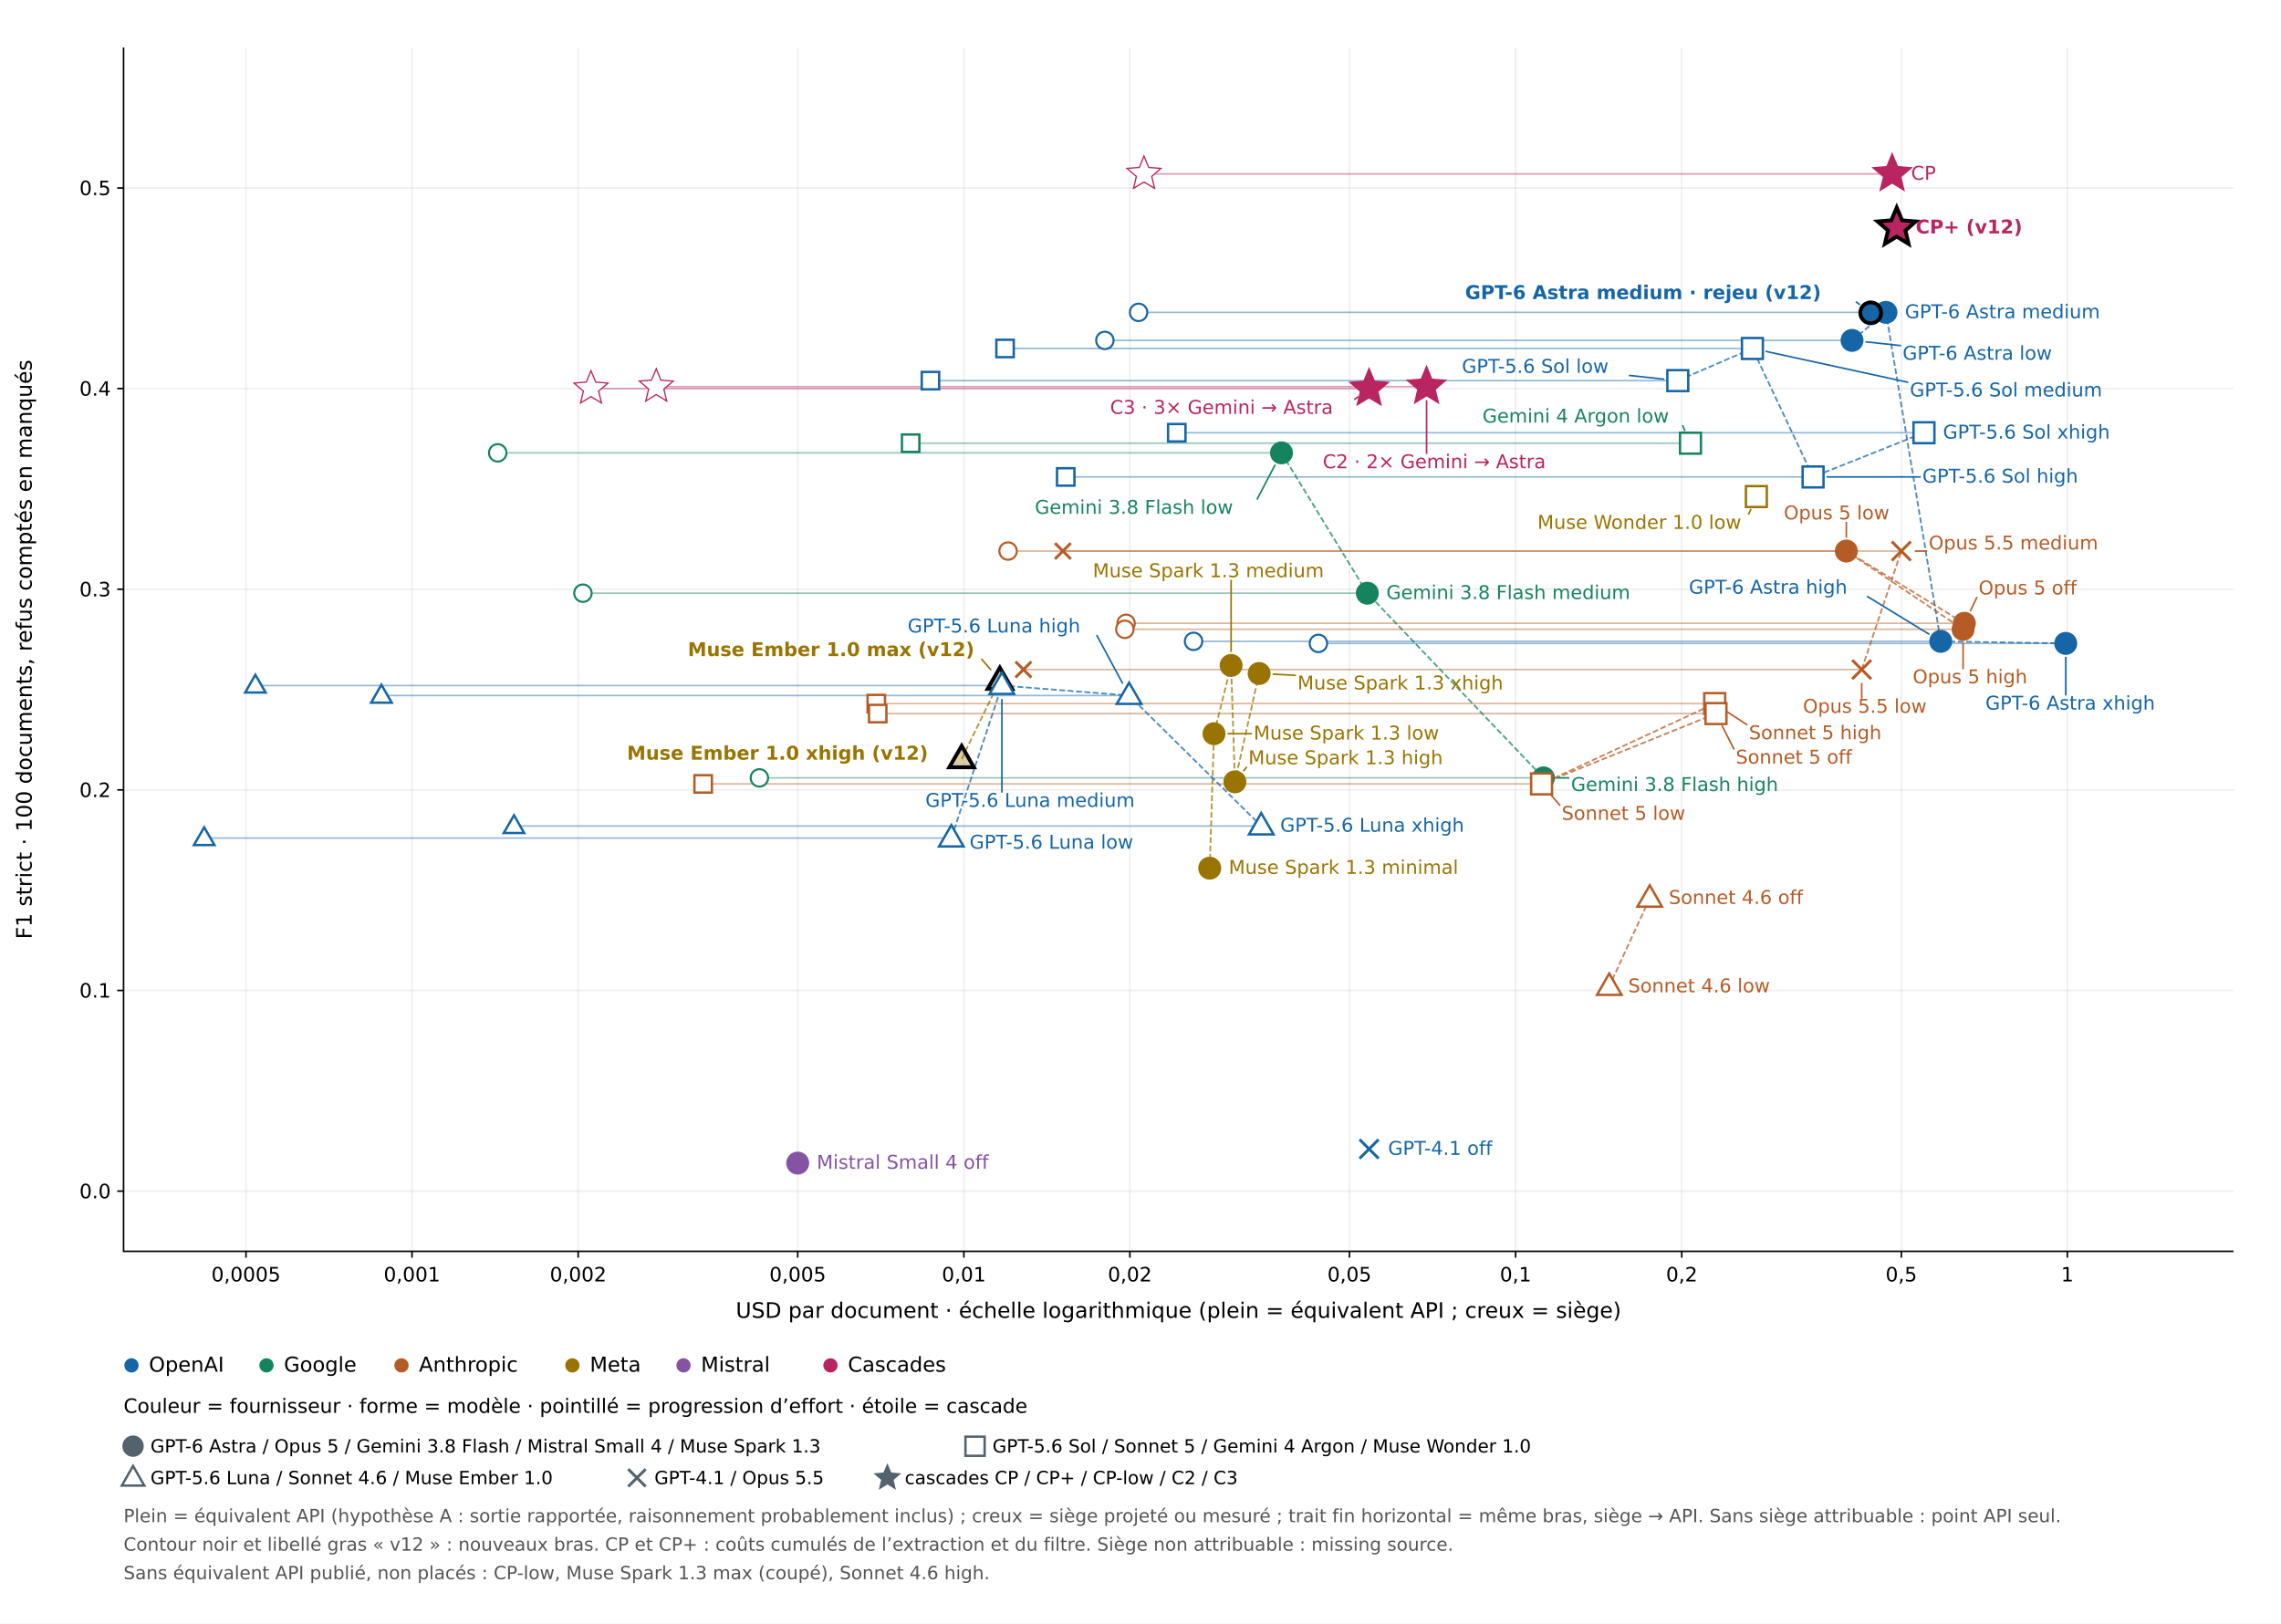
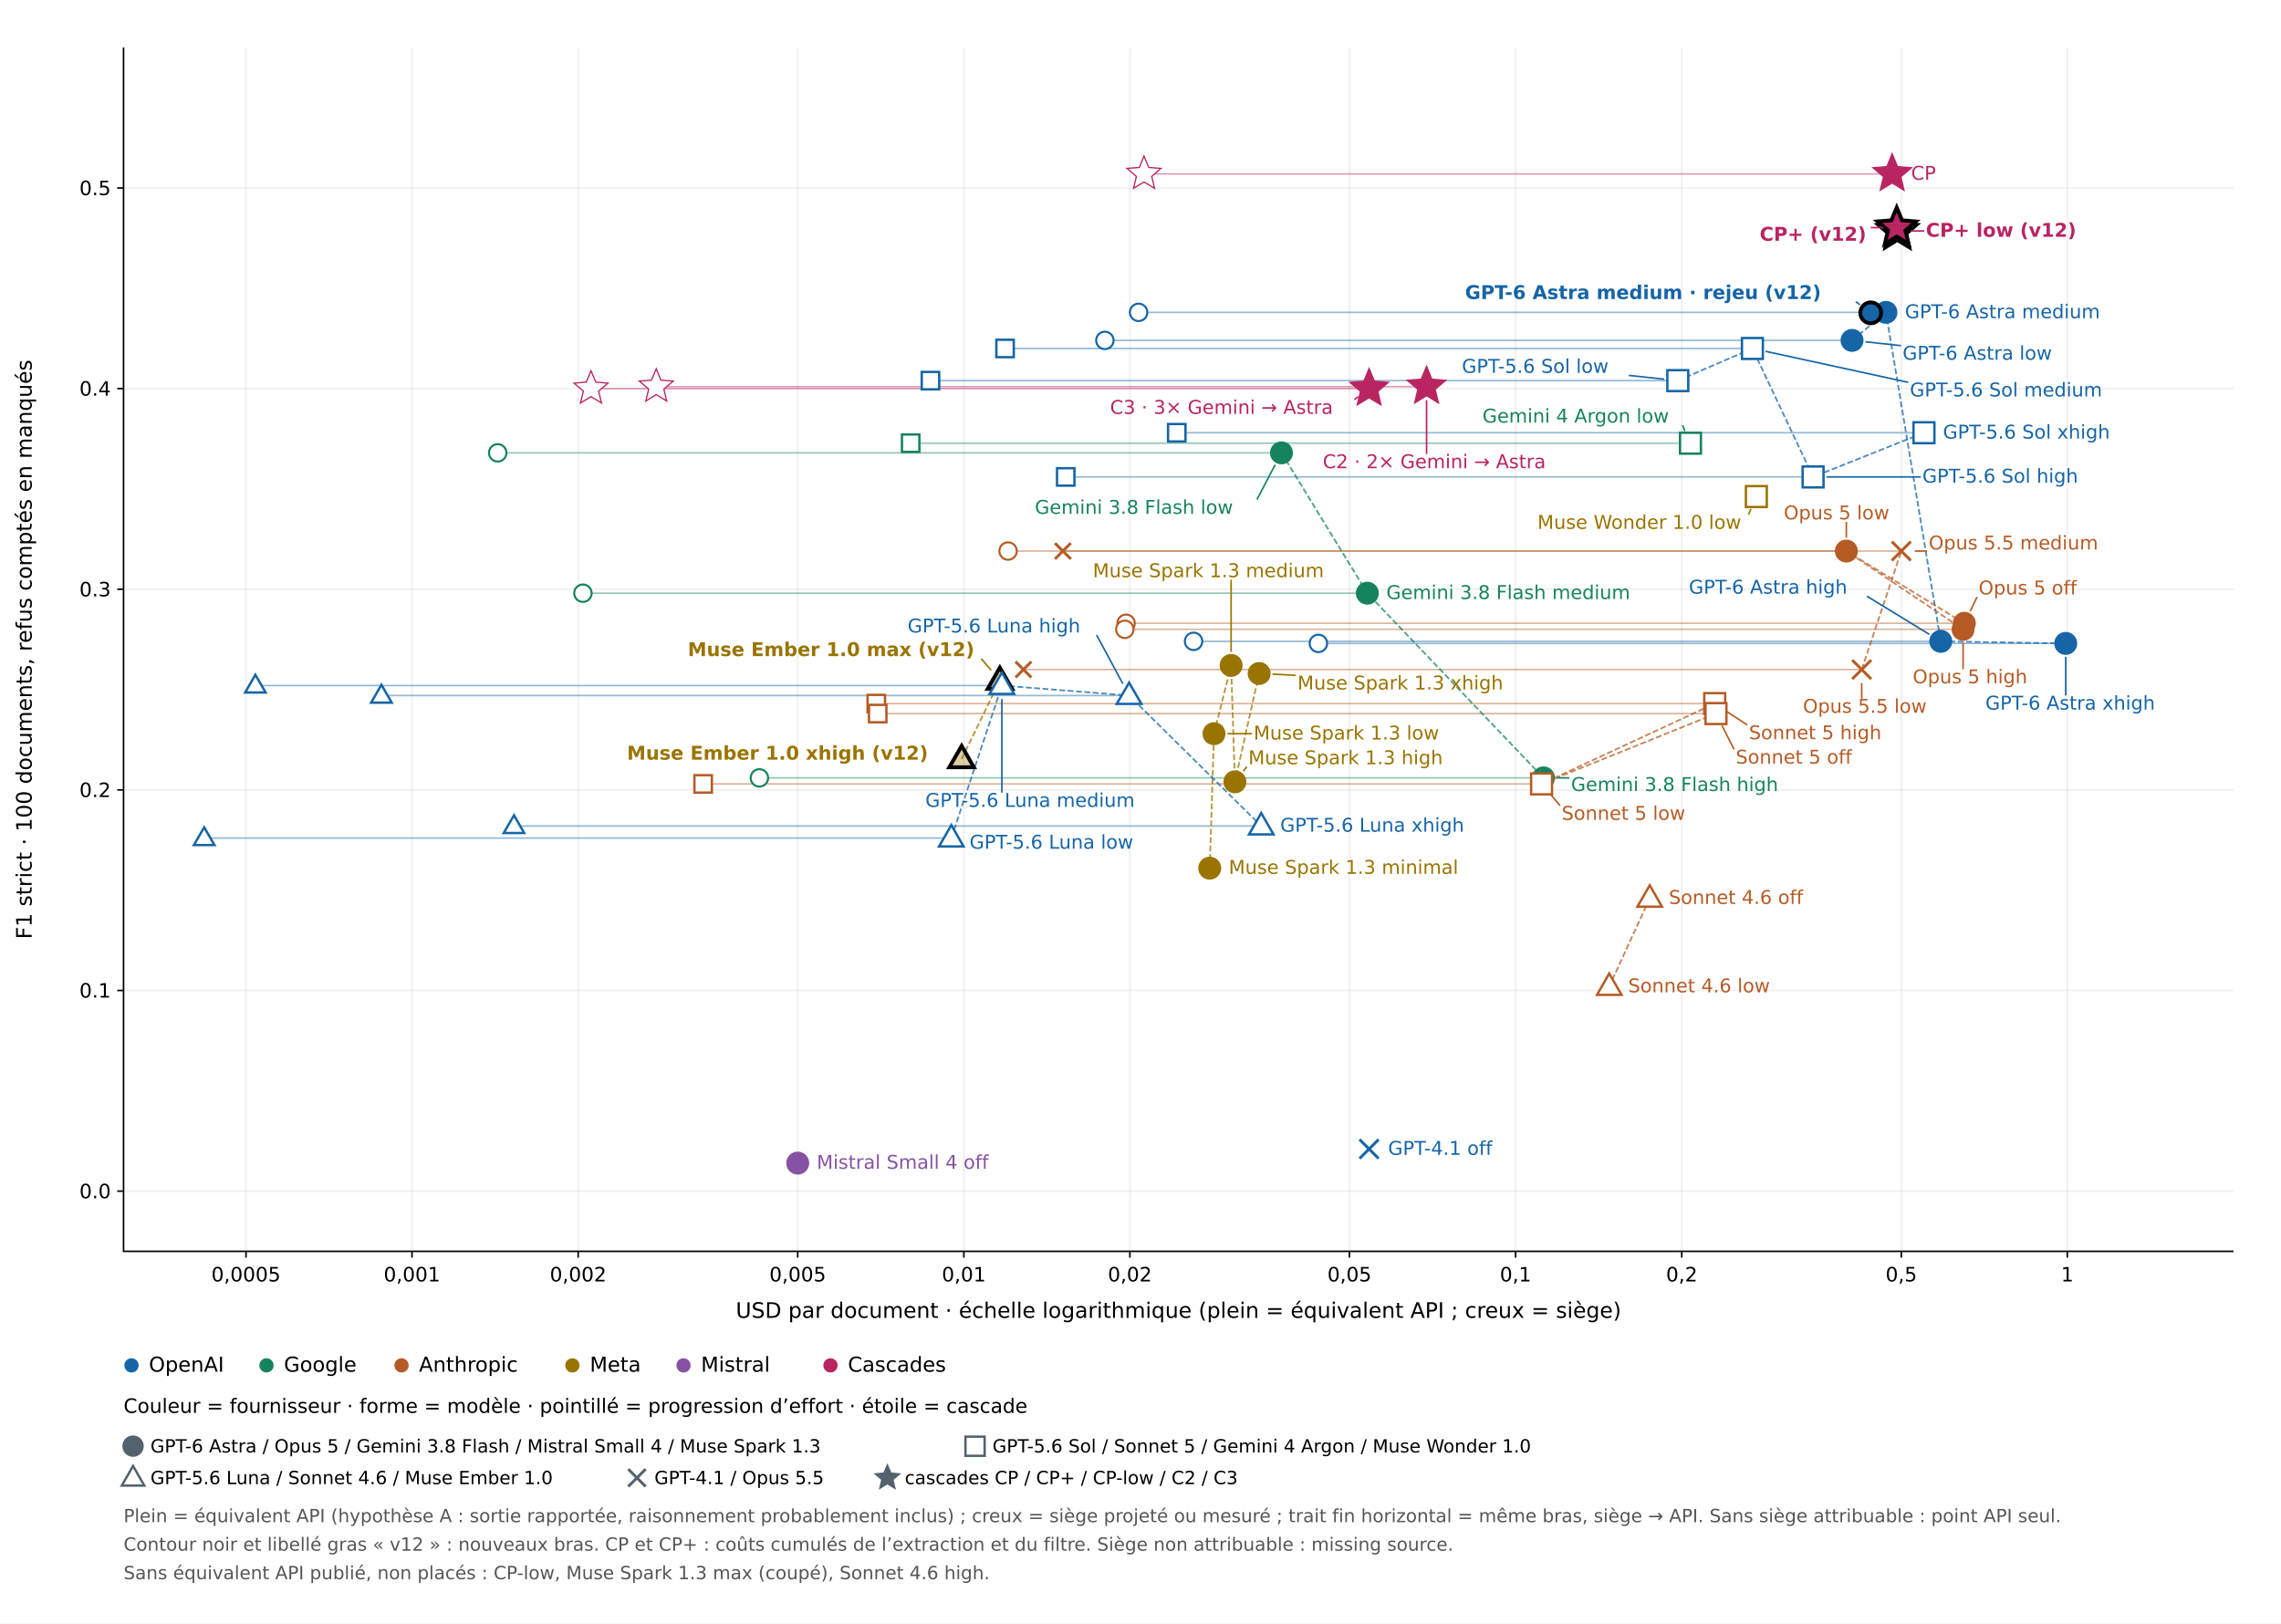
<svg xmlns="http://www.w3.org/2000/svg" width="1440" height="1025" viewBox="0 0 1440 1025">
  <rect width="1440" height="1025" fill="#ffffff" />
  <line x1="155.3" y1="30" x2="155.3" y2="790" stroke="#b0b0b0" stroke-opacity="0.2" />
  <line x1="155.3" y1="790" x2="155.3" y2="794" stroke="#000" />
  <text x="155.3" y="809" font-size="12.5" text-anchor="middle" style="font-family:'DejaVu Sans','Bitstream Vera Sans',sans-serif">0,0005</text>
  <line x1="260.1" y1="30" x2="260.1" y2="790" stroke="#b0b0b0" stroke-opacity="0.2" />
  <line x1="260.1" y1="790" x2="260.1" y2="794" stroke="#000" />
  <text x="260.1" y="809" font-size="12.5" text-anchor="middle" style="font-family:'DejaVu Sans','Bitstream Vera Sans',sans-serif">0,001</text>
  <line x1="365" y1="30" x2="365" y2="790" stroke="#b0b0b0" stroke-opacity="0.2" />
  <line x1="365" y1="790" x2="365" y2="794" stroke="#000" />
  <text x="365" y="809" font-size="12.5" text-anchor="middle" style="font-family:'DejaVu Sans','Bitstream Vera Sans',sans-serif">0,002</text>
  <line x1="503.6" y1="30" x2="503.6" y2="790" stroke="#b0b0b0" stroke-opacity="0.2" />
  <line x1="503.6" y1="790" x2="503.6" y2="794" stroke="#000" />
  <text x="503.6" y="809" font-size="12.5" text-anchor="middle" style="font-family:'DejaVu Sans','Bitstream Vera Sans',sans-serif">0,005</text>
  <line x1="608.5" y1="30" x2="608.5" y2="790" stroke="#b0b0b0" stroke-opacity="0.2" />
  <line x1="608.5" y1="790" x2="608.5" y2="794" stroke="#000" />
  <text x="608.5" y="809" font-size="12.5" text-anchor="middle" style="font-family:'DejaVu Sans','Bitstream Vera Sans',sans-serif">0,01</text>
  <line x1="713.3" y1="30" x2="713.3" y2="790" stroke="#b0b0b0" stroke-opacity="0.2" />
  <line x1="713.3" y1="790" x2="713.3" y2="794" stroke="#000" />
  <text x="713.3" y="809" font-size="12.5" text-anchor="middle" style="font-family:'DejaVu Sans','Bitstream Vera Sans',sans-serif">0,02</text>
  <line x1="851.9" y1="30" x2="851.9" y2="790" stroke="#b0b0b0" stroke-opacity="0.2" />
  <line x1="851.9" y1="790" x2="851.9" y2="794" stroke="#000" />
  <text x="851.9" y="809" font-size="12.5" text-anchor="middle" style="font-family:'DejaVu Sans','Bitstream Vera Sans',sans-serif">0,05</text>
  <line x1="956.8" y1="30" x2="956.8" y2="790" stroke="#b0b0b0" stroke-opacity="0.2" />
  <line x1="956.8" y1="790" x2="956.8" y2="794" stroke="#000" />
  <text x="956.8" y="809" font-size="12.5" text-anchor="middle" style="font-family:'DejaVu Sans','Bitstream Vera Sans',sans-serif">0,1</text>
  <line x1="1061.7" y1="30" x2="1061.7" y2="790" stroke="#b0b0b0" stroke-opacity="0.2" />
  <line x1="1061.7" y1="790" x2="1061.7" y2="794" stroke="#000" />
  <text x="1061.7" y="809" font-size="12.5" text-anchor="middle" style="font-family:'DejaVu Sans','Bitstream Vera Sans',sans-serif">0,2</text>
  <line x1="1200.3" y1="30" x2="1200.3" y2="790" stroke="#b0b0b0" stroke-opacity="0.2" />
  <line x1="1200.3" y1="790" x2="1200.3" y2="794" stroke="#000" />
  <text x="1200.3" y="809" font-size="12.5" text-anchor="middle" style="font-family:'DejaVu Sans','Bitstream Vera Sans',sans-serif">0,5</text>
  <line x1="1305.1" y1="30" x2="1305.1" y2="790" stroke="#b0b0b0" stroke-opacity="0.2" />
  <line x1="1305.1" y1="790" x2="1305.1" y2="794" stroke="#000" />
  <text x="1305.1" y="809" font-size="12.5" text-anchor="middle" style="font-family:'DejaVu Sans','Bitstream Vera Sans',sans-serif">1</text>
  <line x1="78" y1="752" x2="1410" y2="752" stroke="#b0b0b0" stroke-opacity="0.2" />
  <line x1="74" y1="752" x2="78" y2="752" stroke="#000" />
  <text x="70" y="756.5" font-size="12.5" text-anchor="end" style="font-family:'DejaVu Sans','Bitstream Vera Sans',sans-serif">0.0</text>
  <line x1="78" y1="625.3" x2="1410" y2="625.3" stroke="#b0b0b0" stroke-opacity="0.2" />
  <line x1="74" y1="625.3" x2="78" y2="625.3" stroke="#000" />
  <text x="70" y="629.8" font-size="12.5" text-anchor="end" style="font-family:'DejaVu Sans','Bitstream Vera Sans',sans-serif">0.1</text>
  <line x1="78" y1="498.7" x2="1410" y2="498.7" stroke="#b0b0b0" stroke-opacity="0.2" />
  <line x1="74" y1="498.7" x2="78" y2="498.7" stroke="#000" />
  <text x="70" y="503.2" font-size="12.5" text-anchor="end" style="font-family:'DejaVu Sans','Bitstream Vera Sans',sans-serif">0.2</text>
  <line x1="78" y1="372" x2="1410" y2="372" stroke="#b0b0b0" stroke-opacity="0.2" />
  <line x1="74" y1="372" x2="78" y2="372" stroke="#000" />
  <text x="70" y="376.5" font-size="12.5" text-anchor="end" style="font-family:'DejaVu Sans','Bitstream Vera Sans',sans-serif">0.3</text>
  <line x1="78" y1="245.3" x2="1410" y2="245.3" stroke="#b0b0b0" stroke-opacity="0.2" />
  <line x1="74" y1="245.3" x2="78" y2="245.3" stroke="#000" />
  <text x="70" y="249.8" font-size="12.5" text-anchor="end" style="font-family:'DejaVu Sans','Bitstream Vera Sans',sans-serif">0.4</text>
  <line x1="78" y1="118.7" x2="1410" y2="118.7" stroke="#b0b0b0" stroke-opacity="0.2" />
  <line x1="74" y1="118.7" x2="78" y2="118.7" stroke="#000" />
  <text x="70" y="123.2" font-size="12.5" text-anchor="end" style="font-family:'DejaVu Sans','Bitstream Vera Sans',sans-serif">0.5</text>
  <path d="M78 30 L78 790 L1410 790" fill="none" stroke="#000" stroke-width="1" />
  <text x="744" y="832" font-size="13.5" text-anchor="middle" style="font-family:'DejaVu Sans','Bitstream Vera Sans',sans-serif">USD par document · échelle logarithmique (plein = équivalent API ; creux = siège)</text>
  <text x="20" y="410" font-size="13.5" text-anchor="middle" transform="rotate(-90 20 410)" style="font-family:'DejaVu Sans','Bitstream Vera Sans',sans-serif">F1 strict · 100 documents, refus comptés en manqués</text>
  <path d="M718.8 197.2 L1190.6 197.2" stroke="#1565a7" stroke-width="1" stroke-opacity="0.45" fill="none" />
  <path d="M722.2 109.8 L1194.5 109.8" stroke="#b82561" stroke-width="1" stroke-opacity="0.45" fill="none" />
  <path d="M697.5 214.9 L1169.2 214.9" stroke="#1565a7" stroke-width="1" stroke-opacity="0.45" fill="none" />
  <path d="M742.9 273.2 L1214.6 273.2" stroke="#1565a7" stroke-width="1" stroke-opacity="0.45" fill="none" />
  <path d="M574.9 279.8 L1067.2 279.8" stroke="#16835f" stroke-width="1" stroke-opacity="0.45" fill="none" />
  <path d="M634.5 220 L1106.3 220" stroke="#1565a7" stroke-width="1" stroke-opacity="0.45" fill="none" />
  <path d="M587.4 240.3 L1059.2 240.3" stroke="#1565a7" stroke-width="1" stroke-opacity="0.45" fill="none" />
  <path d="M414.3 244.1 L900.6 244.1" stroke="#b82561" stroke-width="1" stroke-opacity="0.45" fill="none" />
  <path d="M373.1 245.3 L864.3 245.3" stroke="#b82561" stroke-width="1" stroke-opacity="0.45" fill="none" />
  <path d="M672.8 301.1 L1144.6 301.1" stroke="#1565a7" stroke-width="1" stroke-opacity="0.45" fill="none" />
  <path d="M671 347.9 L1200.3 347.9" stroke="#b55b25" stroke-width="1" stroke-opacity="0.45" fill="none" />
  <path d="M314.2 285.9 L809 285.9" stroke="#16835f" stroke-width="1" stroke-opacity="0.45" fill="none" />
  <path d="M832.3 406.2 L1304.1 406.2" stroke="#1565a7" stroke-width="1" stroke-opacity="0.45" fill="none" />
  <path d="M636.4 347.9 L1165.6 347.9" stroke="#b55b25" stroke-width="1" stroke-opacity="0.45" fill="none" />
  <path d="M753.5 404.9 L1225.2 404.9" stroke="#1565a7" stroke-width="1" stroke-opacity="0.45" fill="none" />
  <path d="M710.9 393.5 L1240.1 393.5" stroke="#b55b25" stroke-width="1" stroke-opacity="0.45" fill="none" />
  <path d="M710.1 397.3 L1239.3 397.3" stroke="#b55b25" stroke-width="1" stroke-opacity="0.45" fill="none" />
  <path d="M368 374.5 L863.2 374.5" stroke="#16835f" stroke-width="1" stroke-opacity="0.45" fill="none" />
  <path d="M646.1 422.7 L1175.3 422.7" stroke="#b55b25" stroke-width="1" stroke-opacity="0.45" fill="none" />
  <path d="M553.2 444.2 L1082.5 444.2" stroke="#b55b25" stroke-width="1" stroke-opacity="0.45" fill="none" />
  <path d="M240.8 439.1 L712.8 439.1" stroke="#1565a7" stroke-width="1" stroke-opacity="0.45" fill="none" />
  <path d="M554.1 450.5 L1083.3 450.5" stroke="#b55b25" stroke-width="1" stroke-opacity="0.45" fill="none" />
  <path d="M161.2 432.8 L632.5 432.8" stroke="#1565a7" stroke-width="1" stroke-opacity="0.45" fill="none" />
  <path d="M324.5 521.5 L796.2 521.5" stroke="#1565a7" stroke-width="1" stroke-opacity="0.45" fill="none" />
  <path d="M479.4 491.1 L974.4 491.1" stroke="#16835f" stroke-width="1" stroke-opacity="0.45" fill="none" />
  <path d="M443.9 494.9 L973.2 494.9" stroke="#b55b25" stroke-width="1" stroke-opacity="0.45" fill="none" />
  <path d="M128.9 529.1 L600.6 529.1" stroke="#1565a7" stroke-width="1" stroke-opacity="0.45" fill="none" />
  <path d="M1169.2 214.9 L1190.6 197.2 L1225.2 404.9 L1304.1 406.2" fill="none" stroke="#1565a7" stroke-width="1.1" stroke-dasharray="3.7,1.6" stroke-opacity="0.75" />
  <path d="M1059.2 240.3 L1106.3 220 L1144.6 301.1 L1214.6 273.2" fill="none" stroke="#1565a7" stroke-width="1.1" stroke-dasharray="3.7,1.6" stroke-opacity="0.75" />
  <path d="M1175.3 422.7 L1200.3 347.9" fill="none" stroke="#b55b25" stroke-width="1.1" stroke-dasharray="3.7,1.6" stroke-opacity="0.75" />
  <path d="M809 285.9 L863.2 374.5 L974.4 491.1" fill="none" stroke="#16835f" stroke-width="1.1" stroke-dasharray="3.7,1.6" stroke-opacity="0.75" />
  <path d="M1240.1 393.5 L1165.6 347.9 L1239.3 397.3" fill="none" stroke="#b55b25" stroke-width="1.1" stroke-dasharray="3.7,1.6" stroke-opacity="0.75" />
  <path d="M607.1 479.1 L631.2 429.6" fill="none" stroke="#9a7400" stroke-width="1.1" stroke-dasharray="3.7,1.6" stroke-opacity="0.75" />
  <path d="M763.7 548.1 L766.4 463.2 L777.2 420.1 L779.6 493.6 L794.9 425.2" fill="none" stroke="#9a7400" stroke-width="1.1" stroke-dasharray="3.7,1.6" stroke-opacity="0.75" />
  <path d="M1083.3 450.5 L973.2 494.9 L1082.5 444.2" fill="none" stroke="#b55b25" stroke-width="1.1" stroke-dasharray="3.7,1.6" stroke-opacity="0.75" />
  <path d="M600.6 529.1 L632.5 432.8 L712.8 439.1 L796.2 521.5" fill="none" stroke="#1565a7" stroke-width="1.1" stroke-dasharray="3.7,1.6" stroke-opacity="0.75" />
  <path d="M1041.5 567.1 L1015.9 622.8" fill="none" stroke="#b55b25" stroke-width="1.1" stroke-dasharray="3.7,1.6" stroke-opacity="0.75" />
  <circle cx="718.8" cy="197.2" r="5.5" fill="#ffffff" stroke="#1565a7" stroke-width="1.3" />
  <circle cx="1190.6" cy="197.2" r="6.6" fill="#1565a7" stroke="#1565a7" stroke-width="1.3" />
  <path d="M722.2 98.5 L725.2 105.7 L732.9 106.3 L727.1 111.4 L728.9 118.9 L722.2 114.9 L715.6 118.9 L717.4 111.4 L711.5 106.3 L719.3 105.7 Z" fill="#ffffff" stroke="#b82561" stroke-width="0.8" />
  <path d="M1194.5 97 L1197.9 105.2 L1206.7 105.9 L1200 111.6 L1202 120.1 L1194.5 115.5 L1187 120.1 L1189.1 111.6 L1182.4 105.9 L1191.2 105.2 Z" fill="#b82561" stroke="#b82561" stroke-width="0.8" />
  <circle cx="1181" cy="197.5" r="6.6" fill="#1565a7" stroke="#000000" stroke-width="2.4" />
+   <path d="M1197.8 133.1 L1201.2 141.2 L1209.9 141.9 L1203.3 147.6 L1205.3 156.1 L1197.8 151.5 L1190.3 156.1 L1192.4 147.6 L1185.7 141.9 L1194.4 141.2 Z" fill="#b82561" stroke="#000000" stroke-width="2.4" />
  <path d="M1197.4 131 L1200.8 139.1 L1209.5 139.8 L1202.9 145.5 L1204.9 154 L1197.4 149.4 L1189.9 154 L1191.9 145.5 L1185.3 139.8 L1194 139.1 Z" fill="#b82561" stroke="#000000" stroke-width="2.4" />
  <circle cx="697.5" cy="214.9" r="5.5" fill="#ffffff" stroke="#1565a7" stroke-width="1.3" />
  <circle cx="1169.2" cy="214.9" r="6.6" fill="#1565a7" stroke="#1565a7" stroke-width="1.3" />
  <rect x="737.4" y="267.7" width="11" height="11" fill="#ffffff" fill-opacity="1" stroke="#1565a7" stroke-width="1.5" />
  <rect x="1208" y="266.6" width="13.2" height="13.2" fill="#ffffff" fill-opacity="1" stroke="#1565a7" stroke-width="1.5" />
  <rect x="569.4" y="274.3" width="11" height="11" fill="#ffffff" fill-opacity="1" stroke="#16835f" stroke-width="1.5" />
  <rect x="1060.6" y="273.2" width="13.2" height="13.2" fill="#ffffff" fill-opacity="1" stroke="#16835f" stroke-width="1.5" />
  <rect x="629" y="214.5" width="11" height="11" fill="#ffffff" fill-opacity="1" stroke="#1565a7" stroke-width="1.5" />
  <rect x="1099.7" y="213.4" width="13.2" height="13.2" fill="#ffffff" fill-opacity="1" stroke="#1565a7" stroke-width="1.5" />
  <rect x="581.9" y="234.8" width="11" height="11" fill="#ffffff" fill-opacity="1" stroke="#1565a7" stroke-width="1.5" />
  <rect x="1052.6" y="233.7" width="13.2" height="13.2" fill="#ffffff" fill-opacity="1" stroke="#1565a7" stroke-width="1.5" />
  <path d="M414.3 232.8 L417.2 240 L425 240.6 L419.1 245.6 L420.9 253.2 L414.3 249.1 L407.7 253.2 L409.5 245.6 L403.6 240.6 L411.3 240 Z" fill="#ffffff" stroke="#b82561" stroke-width="0.8" />
  <path d="M900.6 231.3 L903.9 239.4 L912.7 240.1 L906 245.8 L908.1 254.4 L900.6 249.8 L893.1 254.4 L895.1 245.8 L888.4 240.1 L897.2 239.4 Z" fill="#b82561" stroke="#b82561" stroke-width="0.8" />
  <path d="M373.1 234.1 L376.1 241.2 L383.8 241.9 L377.9 246.9 L379.7 254.4 L373.1 250.4 L366.5 254.4 L368.3 246.9 L362.4 241.9 L370.1 241.2 Z" fill="#ffffff" stroke="#b82561" stroke-width="0.8" />
  <path d="M864.3 232.6 L867.7 240.7 L876.5 241.4 L869.8 247.1 L871.8 255.6 L864.3 251.1 L856.8 255.6 L858.9 247.1 L852.2 241.4 L861 240.7 Z" fill="#b82561" stroke="#b82561" stroke-width="0.8" />
  <rect x="667.3" y="295.6" width="11" height="11" fill="#ffffff" fill-opacity="1" stroke="#1565a7" stroke-width="1.5" />
  <rect x="1138" y="294.5" width="13.2" height="13.2" fill="#ffffff" fill-opacity="1" stroke="#1565a7" stroke-width="1.5" />
  <rect x="1102.2" y="306.9" width="13.2" height="13.2" fill="#ffffff" fill-opacity="1" stroke="#9a7400" stroke-width="1.5" />
  <path d="M666 342.9 L676 352.9 M666 352.9 L676 342.9" stroke="#b55b25" stroke-width="1.8" fill="none" />
  <path d="M1194.3 341.9 L1206.3 353.9 M1194.3 353.9 L1206.3 341.9" stroke="#b55b25" stroke-width="1.8" fill="none" />
  <circle cx="314.2" cy="285.9" r="5.5" fill="#ffffff" stroke="#16835f" stroke-width="1.3" />
  <circle cx="809" cy="285.9" r="6.6" fill="#16835f" stroke="#16835f" stroke-width="1.3" />
  <circle cx="832.3" cy="406.2" r="5.5" fill="#ffffff" stroke="#1565a7" stroke-width="1.3" />
  <circle cx="1304.1" cy="406.2" r="6.6" fill="#1565a7" stroke="#1565a7" stroke-width="1.3" />
  <circle cx="636.4" cy="347.9" r="5.5" fill="#ffffff" stroke="#b55b25" stroke-width="1.3" />
  <circle cx="1165.6" cy="347.9" r="6.6" fill="#b55b25" stroke="#b55b25" stroke-width="1.3" />
  <circle cx="753.5" cy="404.9" r="5.5" fill="#ffffff" stroke="#1565a7" stroke-width="1.3" />
  <circle cx="1225.2" cy="404.9" r="6.6" fill="#1565a7" stroke="#1565a7" stroke-width="1.3" />
  <circle cx="710.9" cy="393.5" r="5.5" fill="#ffffff" stroke="#b55b25" stroke-width="1.3" />
  <circle cx="1240.1" cy="393.5" r="6.6" fill="#b55b25" stroke="#b55b25" stroke-width="1.3" />
  <circle cx="710.1" cy="397.3" r="5.5" fill="#ffffff" stroke="#b55b25" stroke-width="1.3" />
  <circle cx="1239.3" cy="397.3" r="6.6" fill="#b55b25" stroke="#b55b25" stroke-width="1.3" />
  <path d="M631.2 421.5 L639 434.9 L623.5 434.9 Z" fill="#9a7400" fill-opacity="0.35" stroke="#000000" stroke-width="2.4" />
  <circle cx="794.9" cy="425.2" r="6.6" fill="#9a7400" stroke="#9a7400" stroke-width="1.3" />
  <circle cx="368" cy="374.5" r="5.5" fill="#ffffff" stroke="#16835f" stroke-width="1.3" />
  <circle cx="863.2" cy="374.5" r="6.6" fill="#16835f" stroke="#16835f" stroke-width="1.3" />
  <path d="M641.1 417.7 L651.1 427.7 M641.1 427.7 L651.1 417.7" stroke="#b55b25" stroke-width="1.8" fill="none" />
  <path d="M1169.3 416.7 L1181.3 428.7 M1169.3 428.7 L1181.3 416.7" stroke="#b55b25" stroke-width="1.8" fill="none" />
  <circle cx="777.2" cy="420.1" r="6.6" fill="#9a7400" stroke="#9a7400" stroke-width="1.3" />
  <path d="M607.1 470.9 L614.8 484.4 L599.3 484.4 Z" fill="#9a7400" fill-opacity="0.35" stroke="#000000" stroke-width="2.4" />
  <rect x="547.7" y="438.7" width="11" height="11" fill="#ffffff" fill-opacity="1" stroke="#b55b25" stroke-width="1.5" />
  <rect x="1075.9" y="437.6" width="13.2" height="13.2" fill="#ffffff" fill-opacity="1" stroke="#b55b25" stroke-width="1.5" />
  <path d="M240.8 432.3 L247.3 443.6 L234.3 443.6 Z" fill="#ffffff" fill-opacity="1" stroke="#1565a7" stroke-width="1.5" />
  <path d="M712.8 431 L720.6 444.4 L705 444.4 Z" fill="#ffffff" fill-opacity="1" stroke="#1565a7" stroke-width="1.5" />
  <rect x="548.6" y="445" width="11" height="11" fill="#ffffff" fill-opacity="1" stroke="#b55b25" stroke-width="1.5" />
  <rect x="1076.7" y="443.9" width="13.2" height="13.2" fill="#ffffff" fill-opacity="1" stroke="#b55b25" stroke-width="1.5" />
  <path d="M161.2 426 L167.7 437.2 L154.8 437.2 Z" fill="#ffffff" fill-opacity="1" stroke="#1565a7" stroke-width="1.5" />
  <path d="M632.5 424.6 L640.2 438.1 L624.7 438.1 Z" fill="#ffffff" fill-opacity="1" stroke="#1565a7" stroke-width="1.5" />
  <circle cx="766.4" cy="463.2" r="6.6" fill="#9a7400" stroke="#9a7400" stroke-width="1.3" />
  <circle cx="779.6" cy="493.6" r="6.6" fill="#9a7400" stroke="#9a7400" stroke-width="1.3" />
  <path d="M324.5 514.7 L330.9 525.9 L318 525.9 Z" fill="#ffffff" fill-opacity="1" stroke="#1565a7" stroke-width="1.5" />
  <path d="M796.2 513.3 L804 526.8 L788.5 526.8 Z" fill="#ffffff" fill-opacity="1" stroke="#1565a7" stroke-width="1.5" />
  <circle cx="479.4" cy="491.1" r="5.5" fill="#ffffff" stroke="#16835f" stroke-width="1.3" />
  <circle cx="974.4" cy="491.1" r="6.6" fill="#16835f" stroke="#16835f" stroke-width="1.3" />
  <rect x="438.4" y="489.4" width="11" height="11" fill="#ffffff" fill-opacity="1" stroke="#b55b25" stroke-width="1.5" />
  <rect x="966.6" y="488.3" width="13.2" height="13.2" fill="#ffffff" fill-opacity="1" stroke="#b55b25" stroke-width="1.5" />
  <path d="M128.9 522.3 L135.4 533.5 L122.4 533.5 Z" fill="#ffffff" fill-opacity="1" stroke="#1565a7" stroke-width="1.5" />
  <path d="M600.6 520.9 L608.3 534.4 L592.8 534.4 Z" fill="#ffffff" fill-opacity="1" stroke="#1565a7" stroke-width="1.5" />
  <circle cx="763.7" cy="548.1" r="6.6" fill="#9a7400" stroke="#9a7400" stroke-width="1.3" />
  <path d="M1041.5 558.9 L1049.2 572.4 L1033.7 572.4 Z" fill="#ffffff" fill-opacity="1" stroke="#b55b25" stroke-width="1.5" />
  <path d="M1015.9 614.6 L1023.7 628.1 L1008.2 628.1 Z" fill="#ffffff" fill-opacity="1" stroke="#b55b25" stroke-width="1.5" />
  <path d="M858.3 719.4 L870.3 731.4 M858.3 731.4 L870.3 719.4" stroke="#1565a7" stroke-width="1.8" fill="none" />
  <circle cx="503.6" cy="734.3" r="6.6" fill="#8652a3" stroke="#8652a3" stroke-width="1.3" />
  <text x="1202.6" y="200.9" font-size="12" fill="#1565a7" style="font-family:'DejaVu Sans','Bitstream Vera Sans',sans-serif">GPT-6 Astra medium</text>
  <text x="1206.5" y="113.5" font-size="12" fill="#b82561" style="font-family:'DejaVu Sans','Bitstream Vera Sans',sans-serif">CP</text>
  <path d="M1174.2 192.4 L1171.6 190.5" stroke="#1565a7" stroke-width="1" fill="none" />
  <text x="924.9" y="188.8" font-size="12" fill="#1565a7" font-weight="bold" style="font-family:'DejaVu Sans','Bitstream Vera Sans',sans-serif">GPT-6 Astra medium · rejeu (v12)</text>
-   <text x="1209.4" y="147.4" font-size="12" fill="#b82561" font-weight="bold" style="font-family:'DejaVu Sans','Bitstream Vera Sans',sans-serif">CP+ (v12)</text>
+   <path d="M1206.3 145.8 L1214.8 145.8" stroke="#b82561" stroke-width="1" fill="none" />
+   <text x="1215.8" y="149.5" font-size="12" fill="#b82561" font-weight="bold" style="font-family:'DejaVu Sans','Bitstream Vera Sans',sans-serif">CP+ low (v12)</text>
+   <path d="M1188.9 143.7 L1181 143.7" stroke="#b82561" stroke-width="1" fill="none" />
+   <text x="1110.9" y="152" font-size="12" fill="#b82561" font-weight="bold" style="font-family:'DejaVu Sans','Bitstream Vera Sans',sans-serif">CP+ (v12)</text>
  <path d="M1177.7 215.8 L1200.1 218.2" stroke="#1565a7" stroke-width="1" fill="none" />
  <text x="1201.1" y="227.1" font-size="12" fill="#1565a7" style="font-family:'DejaVu Sans','Bitstream Vera Sans',sans-serif">GPT-6 Astra low</text>
  <text x="1226.6" y="276.9" font-size="12" fill="#1565a7" style="font-family:'DejaVu Sans','Bitstream Vera Sans',sans-serif">GPT-5.6 Sol xhigh</text>
  <path d="M1063.7 272.1 L1062.2 268.5" stroke="#16835f" stroke-width="1" fill="none" />
  <text x="935.9" y="266.8" font-size="12" fill="#16835f" style="font-family:'DejaVu Sans','Bitstream Vera Sans',sans-serif">Gemini 4 Argon low</text>
  <path d="M1114.6 221.8 L1204.7 241.4" stroke="#1565a7" stroke-width="1" fill="none" />
  <text x="1205.7" y="250.3" font-size="12" fill="#1565a7" style="font-family:'DejaVu Sans','Bitstream Vera Sans',sans-serif">GPT-5.6 Sol medium</text>
  <path d="M1050.7 239.4 L1028.3 237" stroke="#1565a7" stroke-width="1" fill="none" />
  <text x="922.9" y="235.4" font-size="12" fill="#1565a7" style="font-family:'DejaVu Sans','Bitstream Vera Sans',sans-serif">GPT-5.6 Sol low</text>
  <path d="M900.6 252.6 L900.6 286.6" stroke="#b82561" stroke-width="1" fill="none" />
  <text x="835.1" y="295.6" font-size="12" fill="#b82561" style="font-family:'DejaVu Sans','Bitstream Vera Sans',sans-serif">C2 · 2× Gemini → Astra</text>
  <path d="M857.5 250.4 L855 252.3" stroke="#b82561" stroke-width="1" fill="none" />
  <text x="700.8" y="261.3" font-size="12" fill="#b82561" style="font-family:'DejaVu Sans','Bitstream Vera Sans',sans-serif">C3 · 3× Gemini → Astra</text>
  <path d="M1153.1 301.1 L1212.6 301.1" stroke="#1565a7" stroke-width="1" fill="none" />
  <text x="1213.6" y="304.7" font-size="12" fill="#1565a7" style="font-family:'DejaVu Sans','Bitstream Vera Sans',sans-serif">GPT-5.6 Sol high</text>
  <path d="M1105.4 321.3 L1103.8 324.9" stroke="#9a7400" stroke-width="1" fill="none" />
  <text x="970.6" y="333.9" font-size="12" fill="#9a7400" style="font-family:'DejaVu Sans','Bitstream Vera Sans',sans-serif">Muse Wonder 1.0 low</text>
  <path d="M1208.8 347.9 L1216.6 347.9" stroke="#b55b25" stroke-width="1" fill="none" />
  <text x="1217.6" y="346.9" font-size="12" fill="#b55b25" style="font-family:'DejaVu Sans','Bitstream Vera Sans',sans-serif">Opus 5.5 medium</text>
  <path d="M805 293.4 L793.5 315.4" stroke="#16835f" stroke-width="1" fill="none" />
  <text x="653.3" y="324.4" font-size="12" fill="#16835f" style="font-family:'DejaVu Sans','Bitstream Vera Sans',sans-serif">Gemini 3.8 Flash low</text>
  <path d="M1304.1 414.7 L1304.1 439.1" stroke="#1565a7" stroke-width="1" fill="none" />
  <text x="1253.4" y="448" font-size="12" fill="#1565a7" style="font-family:'DejaVu Sans','Bitstream Vera Sans',sans-serif">GPT-6 Astra xhigh</text>
  <path d="M1165.6 339.4 L1165.6 329.5" stroke="#b55b25" stroke-width="1" fill="none" />
  <text x="1126.1" y="327.9" font-size="12" fill="#b55b25" style="font-family:'DejaVu Sans','Bitstream Vera Sans',sans-serif">Opus 5 low</text>
  <path d="M1218 400.5 L1178.6 376.4" stroke="#1565a7" stroke-width="1" fill="none" />
  <text x="1066.2" y="374.8" font-size="12" fill="#1565a7" style="font-family:'DejaVu Sans','Bitstream Vera Sans',sans-serif">GPT-6 Astra high</text>
  <path d="M1243.8 385.9 L1248.1 376.9" stroke="#b55b25" stroke-width="1" fill="none" />
  <text x="1249.1" y="375.3" font-size="12" fill="#b55b25" style="font-family:'DejaVu Sans','Bitstream Vera Sans',sans-serif">Opus 5 off</text>
  <path d="M1239.3 405.8 L1239.3 422.5" stroke="#b55b25" stroke-width="1" fill="none" />
  <text x="1207.5" y="431.4" font-size="12" fill="#b55b25" style="font-family:'DejaVu Sans','Bitstream Vera Sans',sans-serif">Opus 5 high</text>
  <path d="M625.7 423.1 L619.5 415.9" stroke="#9a7400" stroke-width="1" fill="none" />
  <text x="434.2" y="414.2" font-size="12" fill="#9a7400" font-weight="bold" style="font-family:'DejaVu Sans','Bitstream Vera Sans',sans-serif">Muse Ember 1.0 max (v12)</text>
  <path d="M803.4 425.6 L818.1 426.4" stroke="#9a7400" stroke-width="1" fill="none" />
  <text x="819.1" y="435.3" font-size="12" fill="#9a7400" style="font-family:'DejaVu Sans','Bitstream Vera Sans',sans-serif">Muse Spark 1.3 xhigh</text>
  <text x="875.2" y="378.2" font-size="12" fill="#16835f" style="font-family:'DejaVu Sans','Bitstream Vera Sans',sans-serif">Gemini 3.8 Flash medium</text>
  <path d="M1175.3 431.2 L1175.3 441.1" stroke="#b55b25" stroke-width="1" fill="none" />
  <text x="1138.2" y="450" font-size="12" fill="#b55b25" style="font-family:'DejaVu Sans','Bitstream Vera Sans',sans-serif">Opus 5.5 low</text>
  <path d="M777.2 411.6 L777.2 366" stroke="#9a7400" stroke-width="1" fill="none" />
  <text x="689.9" y="364.4" font-size="12" fill="#9a7400" style="font-family:'DejaVu Sans','Bitstream Vera Sans',sans-serif">Muse Spark 1.3 medium</text>
  <text x="395.8" y="479.6" font-size="12" fill="#9a7400" font-weight="bold" style="font-family:'DejaVu Sans','Bitstream Vera Sans',sans-serif">Muse Ember 1.0 xhigh (v12)</text>
  <path d="M1089.6 448.9 L1103.1 457.7" stroke="#b55b25" stroke-width="1" fill="none" />
  <text x="1104.1" y="466.7" font-size="12" fill="#b55b25" style="font-family:'DejaVu Sans','Bitstream Vera Sans',sans-serif">Sonnet 5 high</text>
  <path d="M708.8 431.6 L692.3 400.9" stroke="#1565a7" stroke-width="1" fill="none" />
  <text x="573" y="399.3" font-size="12" fill="#1565a7" style="font-family:'DejaVu Sans','Bitstream Vera Sans',sans-serif">GPT-5.6 Luna high</text>
  <path d="M1087.1 458.1 L1094.8 473.2" stroke="#b55b25" stroke-width="1" fill="none" />
  <text x="1095.8" y="482.1" font-size="12" fill="#b55b25" style="font-family:'DejaVu Sans','Bitstream Vera Sans',sans-serif">Sonnet 5 off</text>
  <path d="M632.5 441.3 L632.5 500.4" stroke="#1565a7" stroke-width="1" fill="none" />
  <text x="584.2" y="509.4" font-size="12" fill="#1565a7" style="font-family:'DejaVu Sans','Bitstream Vera Sans',sans-serif">GPT-5.6 Luna medium</text>
  <path d="M774.9 463.2 L790.4 463.2" stroke="#9a7400" stroke-width="1" fill="none" />
  <text x="791.4" y="466.9" font-size="12" fill="#9a7400" style="font-family:'DejaVu Sans','Bitstream Vera Sans',sans-serif">Muse Spark 1.3 low</text>
  <path d="M784.9 486.9 L787.1 484.1" stroke="#9a7400" stroke-width="1" fill="none" />
  <text x="788.1" y="482.5" font-size="12" fill="#9a7400" style="font-family:'DejaVu Sans','Bitstream Vera Sans',sans-serif">Muse Spark 1.3 high</text>
  <text x="808.2" y="525.1" font-size="12" fill="#1565a7" style="font-family:'DejaVu Sans','Bitstream Vera Sans',sans-serif">GPT-5.6 Luna xhigh</text>
  <path d="M982.9 491.1 L990.8 491.1" stroke="#16835f" stroke-width="1" fill="none" />
  <text x="991.8" y="499.4" font-size="12" fill="#16835f" style="font-family:'DejaVu Sans','Bitstream Vera Sans',sans-serif">Gemini 3.8 Flash high</text>
  <path d="M978.7 501.3 L984.9 508.6" stroke="#b55b25" stroke-width="1" fill="none" />
  <text x="985.9" y="517.6" font-size="12" fill="#b55b25" style="font-family:'DejaVu Sans','Bitstream Vera Sans',sans-serif">Sonnet 5 low</text>
  <text x="612.1" y="535.8" font-size="12" fill="#1565a7" style="font-family:'DejaVu Sans','Bitstream Vera Sans',sans-serif">GPT-5.6 Luna low</text>
  <text x="775.7" y="551.7" font-size="12" fill="#9a7400" style="font-family:'DejaVu Sans','Bitstream Vera Sans',sans-serif">Muse Spark 1.3 minimal</text>
  <text x="1053.5" y="570.7" font-size="12" fill="#b55b25" style="font-family:'DejaVu Sans','Bitstream Vera Sans',sans-serif">Sonnet 4.6 off</text>
  <text x="1027.9" y="626.5" font-size="12" fill="#b55b25" style="font-family:'DejaVu Sans','Bitstream Vera Sans',sans-serif">Sonnet 4.6 low</text>
  <text x="876.3" y="729.1" font-size="12" fill="#1565a7" style="font-family:'DejaVu Sans','Bitstream Vera Sans',sans-serif">GPT-4.1 off</text>
  <text x="515.6" y="737.9" font-size="12" fill="#8652a3" style="font-family:'DejaVu Sans','Bitstream Vera Sans',sans-serif">Mistral Small 4 off</text>
  <circle cx="83" cy="862" r="4.5" fill="#1565a7" />
  <text x="94" y="866" font-size="13" style="font-family:'DejaVu Sans','Bitstream Vera Sans',sans-serif">OpenAI</text>
  <circle cx="168.24" cy="862" r="4.5" fill="#16835f" />
  <text x="179.24" y="866" font-size="13" style="font-family:'DejaVu Sans','Bitstream Vera Sans',sans-serif">Google</text>
  <circle cx="253.48" cy="862" r="4.5" fill="#b55b25" />
  <text x="264.48" y="866" font-size="13" style="font-family:'DejaVu Sans','Bitstream Vera Sans',sans-serif">Anthropic</text>
  <circle cx="361.34" cy="862" r="4.5" fill="#9a7400" />
  <text x="372.34" y="866" font-size="13" style="font-family:'DejaVu Sans','Bitstream Vera Sans',sans-serif">Meta</text>
  <circle cx="431.5" cy="862" r="4.5" fill="#8652a3" />
  <text x="442.5" y="866" font-size="13" style="font-family:'DejaVu Sans','Bitstream Vera Sans',sans-serif">Mistral</text>
  <circle cx="524.28" cy="862" r="4.5" fill="#b82561" />
  <text x="535.28" y="866" font-size="13" style="font-family:'DejaVu Sans','Bitstream Vera Sans',sans-serif">Cascades</text>
  <text x="78" y="892" font-size="12.5" style="font-family:'DejaVu Sans','Bitstream Vera Sans',sans-serif">Couleur = fournisseur · forme = modèle · pointillé = progression d’effort · étoile = cascade</text>
  <circle cx="84" cy="913" r="6.1" fill="#53626c" stroke="#53626c" stroke-width="1.3" />
  <text x="95" y="917" font-size="11.5" style="font-family:'DejaVu Sans','Bitstream Vera Sans',sans-serif">GPT-6 Astra / Opus 5 / Gemini 3.8 Flash / Mistral Small 4 / Muse Spark 1.3</text>
  <rect x="609.5" y="907" width="12.1" height="12.1" fill="#ffffff" fill-opacity="1" stroke="#53626c" stroke-width="1.5" />
  <text x="626.58" y="917" font-size="11.5" style="font-family:'DejaVu Sans','Bitstream Vera Sans',sans-serif">GPT-5.6 Sol / Sonnet 5 / Gemini 4 Argon / Muse Wonder 1.0</text>
  <path d="M84 925.5 L91.1 937.9 L76.9 937.9 Z" fill="#ffffff" fill-opacity="1" stroke="#53626c" stroke-width="1.5" />
  <text x="95" y="937" font-size="11.5" style="font-family:'DejaVu Sans','Bitstream Vera Sans',sans-serif">GPT-5.6 Luna / Sonnet 4.6 / Muse Ember 1.0</text>
  <path d="M396.6 927.5 L407.6 938.5 M396.6 938.5 L407.6 927.5" stroke="#53626c" stroke-width="1.8" fill="none" />
  <text x="413.14" y="937" font-size="11.5" style="font-family:'DejaVu Sans','Bitstream Vera Sans',sans-serif">GPT-4.1 / Opus 5.5</text>
  <path d="M560.2 924.8 L562.4 930 L568 930.5 L563.7 934.1 L565 939.7 L560.2 936.7 L555.4 939.7 L556.7 934.1 L552.4 930.5 L558 930 Z" fill="#53626c" stroke="#53626c" stroke-width="0.8" />
  <text x="571.2" y="937" font-size="11.5" style="font-family:'DejaVu Sans','Bitstream Vera Sans',sans-serif">cascades CP / CP+ / CP-low / C2 / C3</text>
  <text x="78" y="961" font-size="11.5" fill="#555555" style="font-family:'DejaVu Sans','Bitstream Vera Sans',sans-serif">Plein = équivalent API (hypothèse A : sortie rapportée, raisonnement probablement inclus) ; creux = siège projeté ou mesuré ; trait fin horizontal = même bras, siège → API. Sans siège attribuable : point API seul.</text>
  <text x="78" y="979" font-size="11.5" fill="#555555" style="font-family:'DejaVu Sans','Bitstream Vera Sans',sans-serif">Contour noir et libellé gras « v12 » : nouveaux bras. CP et CP+ : coûts cumulés de l’extraction et du filtre. Siège non attribuable : missing source.</text>
  <text x="78" y="997" font-size="11.5" fill="#555555" style="font-family:'DejaVu Sans','Bitstream Vera Sans',sans-serif">Sans équivalent API publié, non placés : CP-low, Muse Spark 1.3 max (coupé), Sonnet 4.6 high.</text>
</svg>
